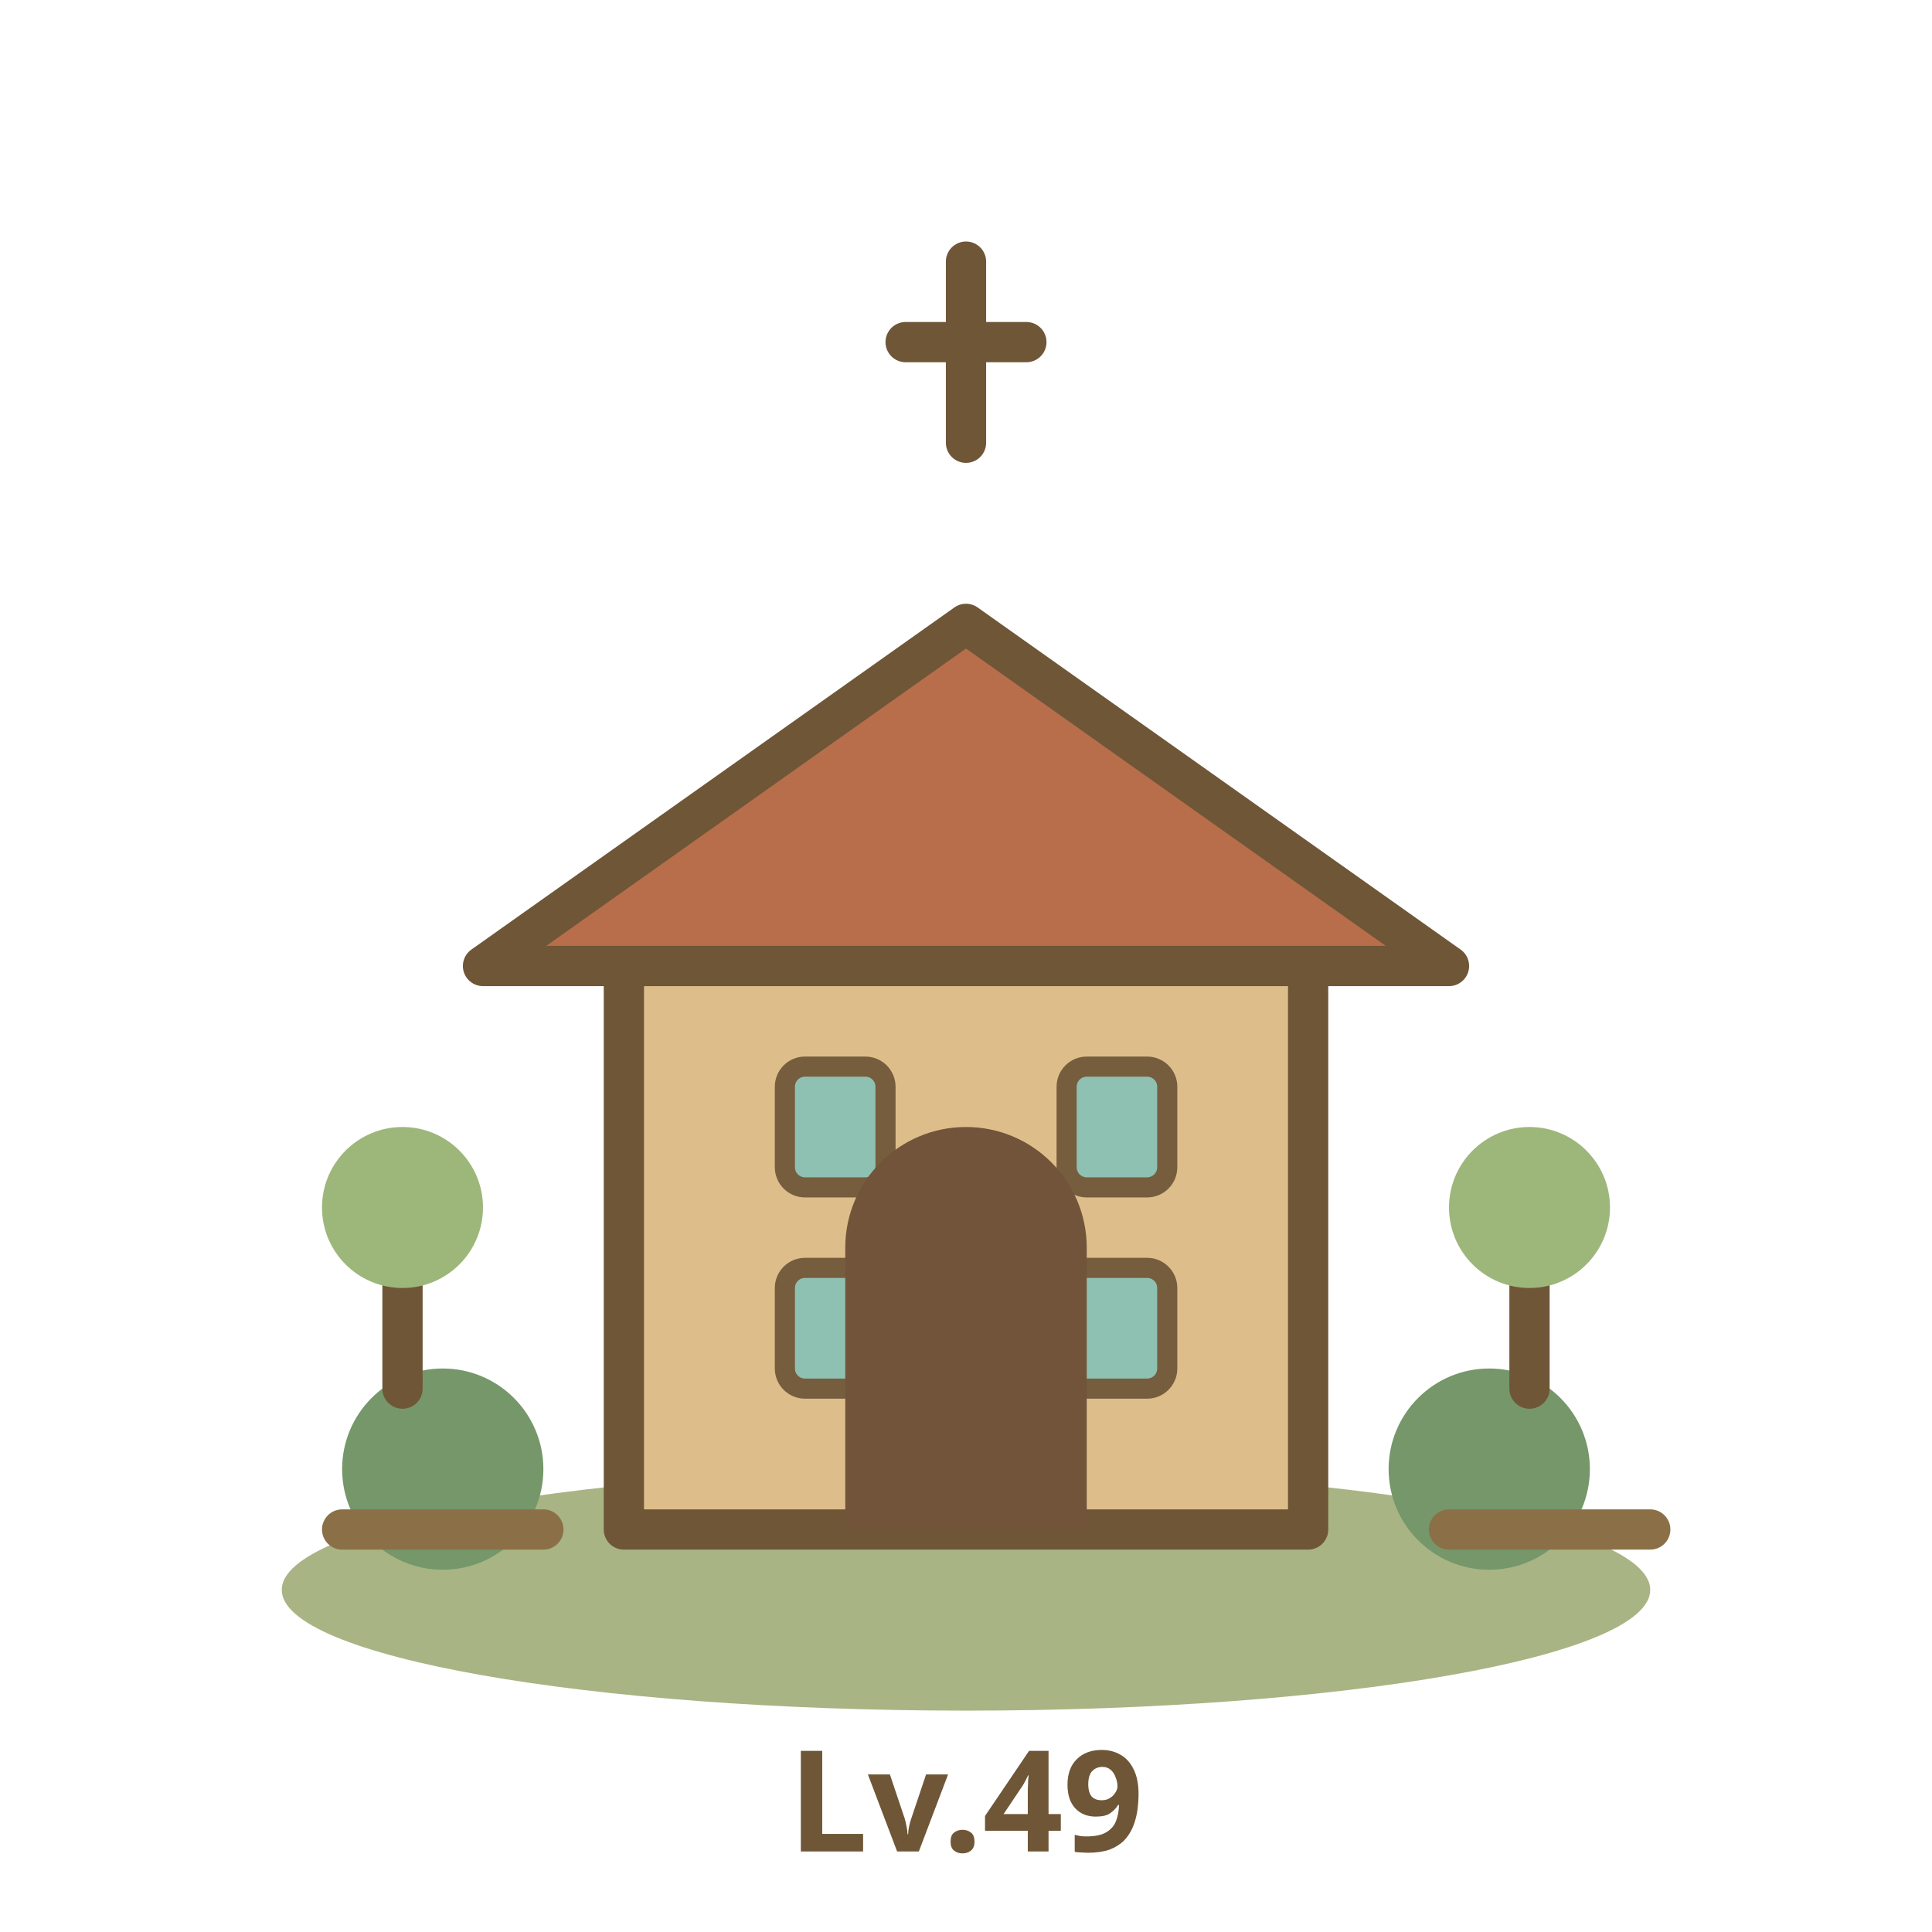
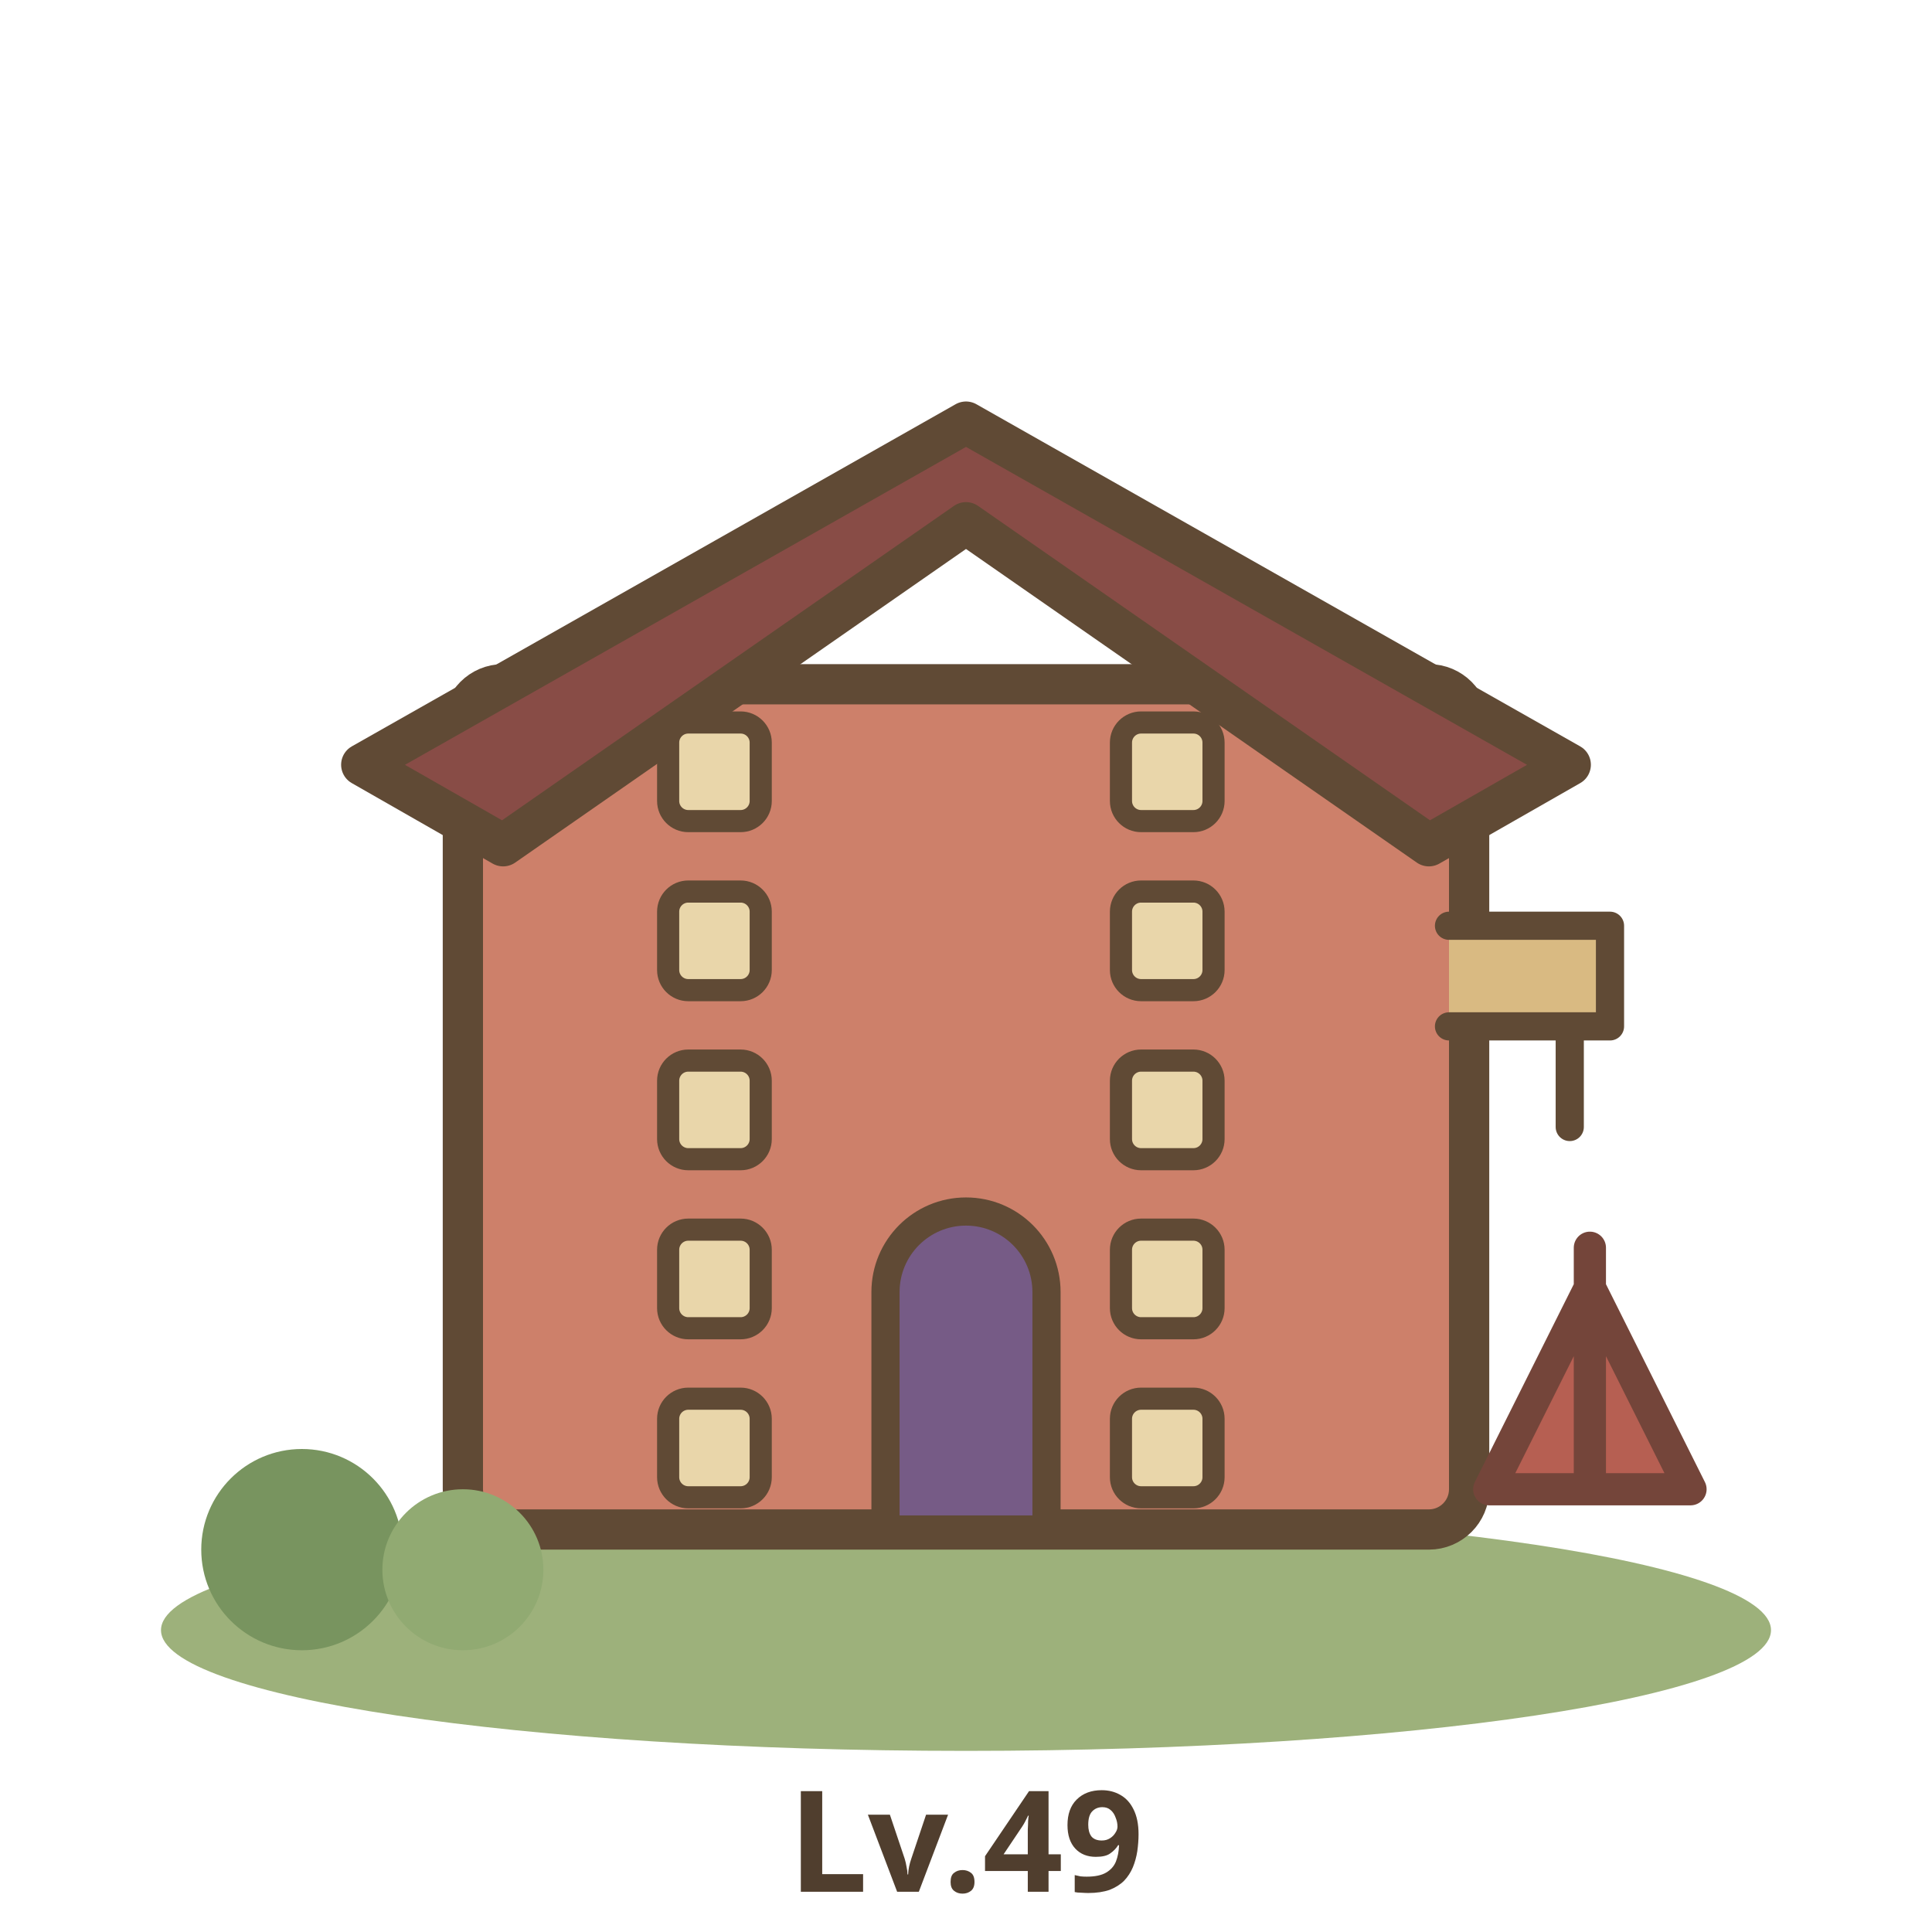
<svg xmlns="http://www.w3.org/2000/svg" width="96" height="96" viewBox="0 0 96 96">
  <g stroke-linecap="round" stroke-linejoin="round">
-     <ellipse cx="48" cy="79" rx="34" ry="6" fill="#A8B483" />
-     <path d="M31 47h34v29h-34Z" fill="#DDBE8B" stroke="#6E5637" stroke-width="2" />
-     <path d="M24 48 48 31 72 48Z" fill="#B86E4A" stroke="#6E5637" stroke-width="2" stroke-linejoin="round" />
-     <rect x="39" y="53" width="5" height="6" rx="1" fill="#8FC1B3" stroke="#765D3E" stroke-width="1" />
-     <rect x="53" y="53" width="5" height="6" rx="1" fill="#8FC1B3" stroke="#765D3E" stroke-width="1" />
-     <rect x="39" y="63" width="5" height="6" rx="1" fill="#8FC1B3" stroke="#765D3E" stroke-width="1" />
-     <rect x="53" y="63" width="5" height="6" rx="1" fill="#8FC1B3" stroke="#765D3E" stroke-width="1" />
-     <path d="M42 76V62a6 6 0 0 1 12 0v14" fill="#72543B" />
-     <circle cx="22" cy="73" r="5" fill="#75976A" />
-     <circle cx="74" cy="73" r="5" fill="#75976A" />
-     <path d="M17 76h10m45 0h10" stroke="#8B7047" stroke-width="2" stroke-linecap="round" />
-     <path d="M20 69v-7m56 7v-7" stroke="#6E5637" stroke-width="2" />
-     <circle cx="20" cy="60" r="4" fill="#9DB77B" />
-     <circle cx="76" cy="60" r="4" fill="#9DB77B" />
-     <path d="M48 22v-9m-3 4h6" stroke="#6E5637" stroke-width="2" stroke-linecap="round" />
-     <text x="48" y="92" text-anchor="middle" font-family="sans-serif" font-size="7" font-weight="700" fill="#6E5637">Lv.49</text>
+     <ellipse cx="48" cy="81" rx="40" ry="6" fill="#9DB17B" />
+     <rect x="23.0" y="34.0" width="50.0" height="42.0" rx="2" fill="#CD806A" stroke="#604A35" stroke-width="2" />
+     <path d="M18.0 38.0 L48 21.0 L78.0 38.0 L71.0 42.0 L48 26.0 L25.0 42.0 Z" fill="#884C46" stroke="#604A35" stroke-width="2.1" />
+     <path d="M79 74V62m-5 12 5-10 5 10Z" fill="#B65F52" stroke="#74453A" stroke-width="1.6" />
+     <circle cx="15" cy="77" r="5" fill="#78945F" />
+     <circle cx="23" cy="78" r="4" fill="#91AA72" />
+     <rect x="33.2" y="35.9" width="4.6" height="4.9" rx="1" fill="#E9D6AA" stroke="#604A35" stroke-width="1.1" />
+     <rect x="55.7" y="35.9" width="4.6" height="4.9" rx="1" fill="#E9D6AA" stroke="#604A35" stroke-width="1.1" />
+     <rect x="33.2" y="44.3" width="4.6" height="4.9" rx="1" fill="#E9D6AA" stroke="#604A35" stroke-width="1.1" />
+     <rect x="55.7" y="44.3" width="4.6" height="4.9" rx="1" fill="#E9D6AA" stroke="#604A35" stroke-width="1.1" />
+     <rect x="33.2" y="52.7" width="4.6" height="4.9" rx="1" fill="#E9D6AA" stroke="#604A35" stroke-width="1.1" />
+     <rect x="55.7" y="52.7" width="4.6" height="4.9" rx="1" fill="#E9D6AA" stroke="#604A35" stroke-width="1.1" />
+     <rect x="33.2" y="61.1" width="4.6" height="4.9" rx="1" fill="#E9D6AA" stroke="#604A35" stroke-width="1.1" />
+     <rect x="55.7" y="61.1" width="4.6" height="4.9" rx="1" fill="#E9D6AA" stroke="#604A35" stroke-width="1.1" />
+     <rect x="33.2" y="69.5" width="4.6" height="4.9" rx="1" fill="#E9D6AA" stroke="#604A35" stroke-width="1.1" />
+     <rect x="55.7" y="69.5" width="4.6" height="4.9" rx="1" fill="#E9D6AA" stroke="#604A35" stroke-width="1.1" />
+     <path d="M44 76v-11.8a4 4 0 0 1 8 0v11.8Z" fill="#765B86" stroke="#604A35" stroke-width="1.4" />
+     <path d="M72.0 46.0h8v5h-8m1 0v5m5-5v5" fill="#D9BA82" stroke="#604A35" stroke-width="1.4" />
+     <text x="48" y="94" text-anchor="middle" font-family="sans-serif" font-size="7" font-weight="700" fill="#503E2E">Lv.49</text>
  </g>
</svg>
